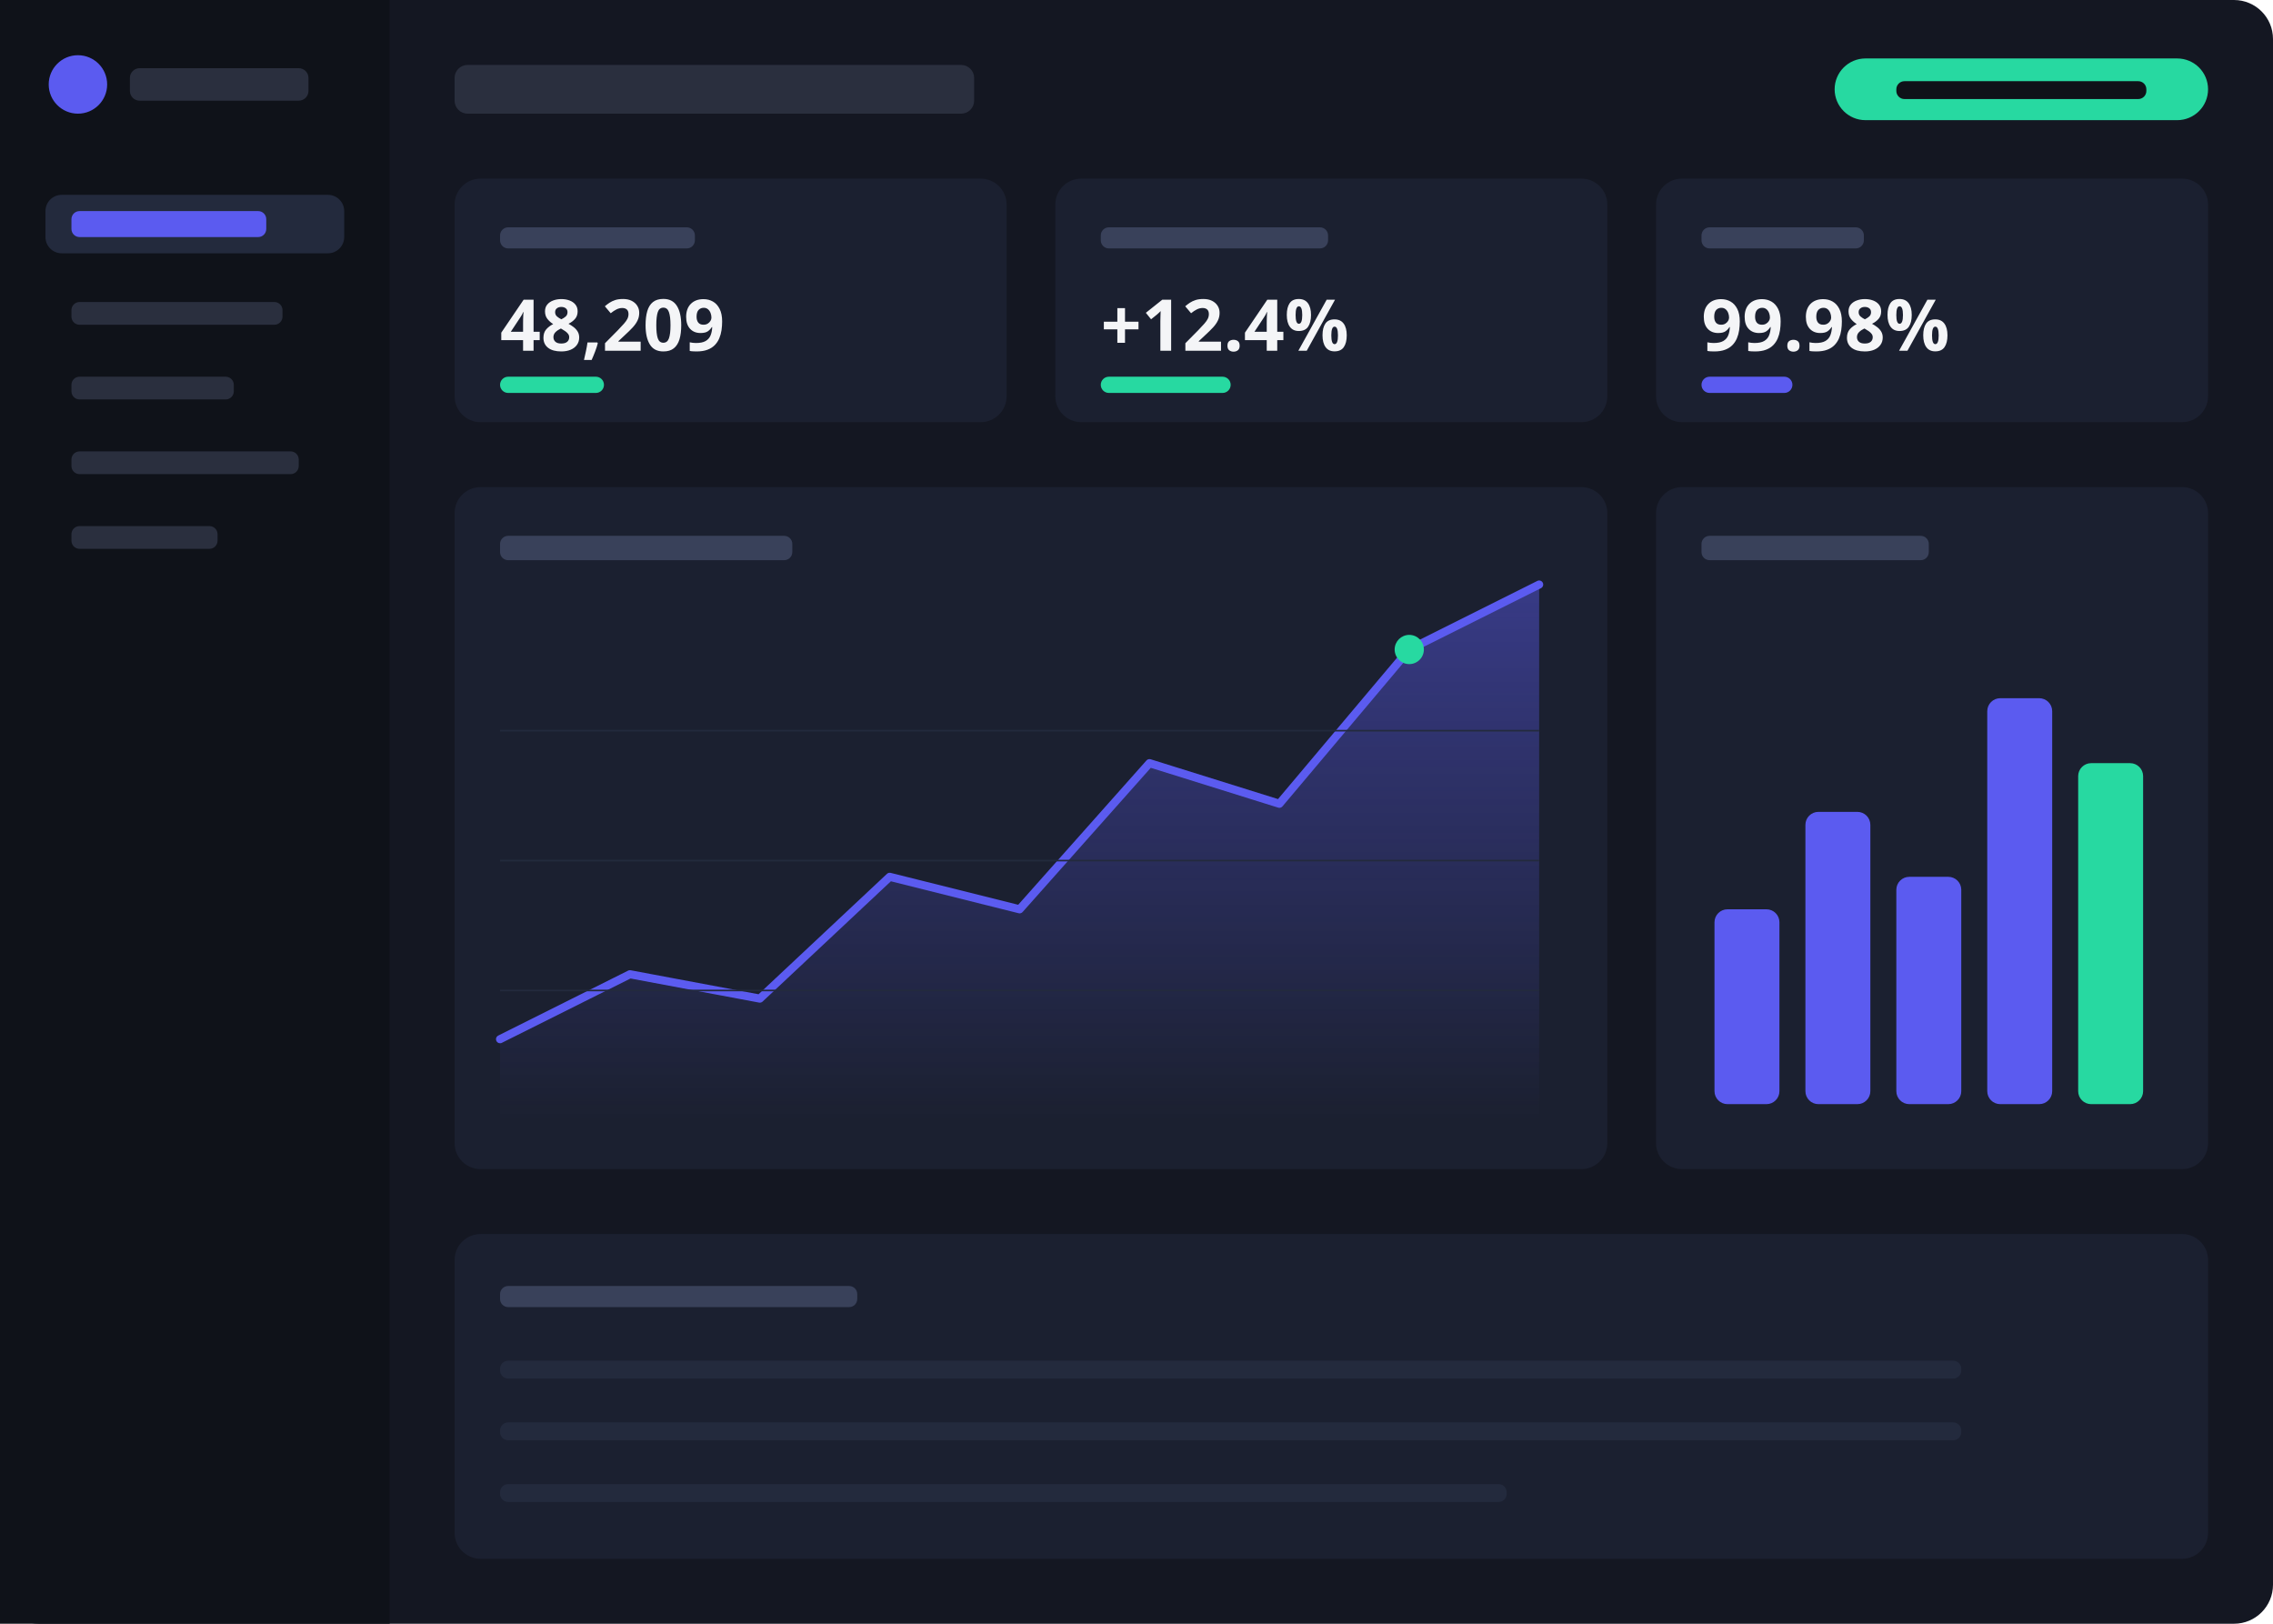
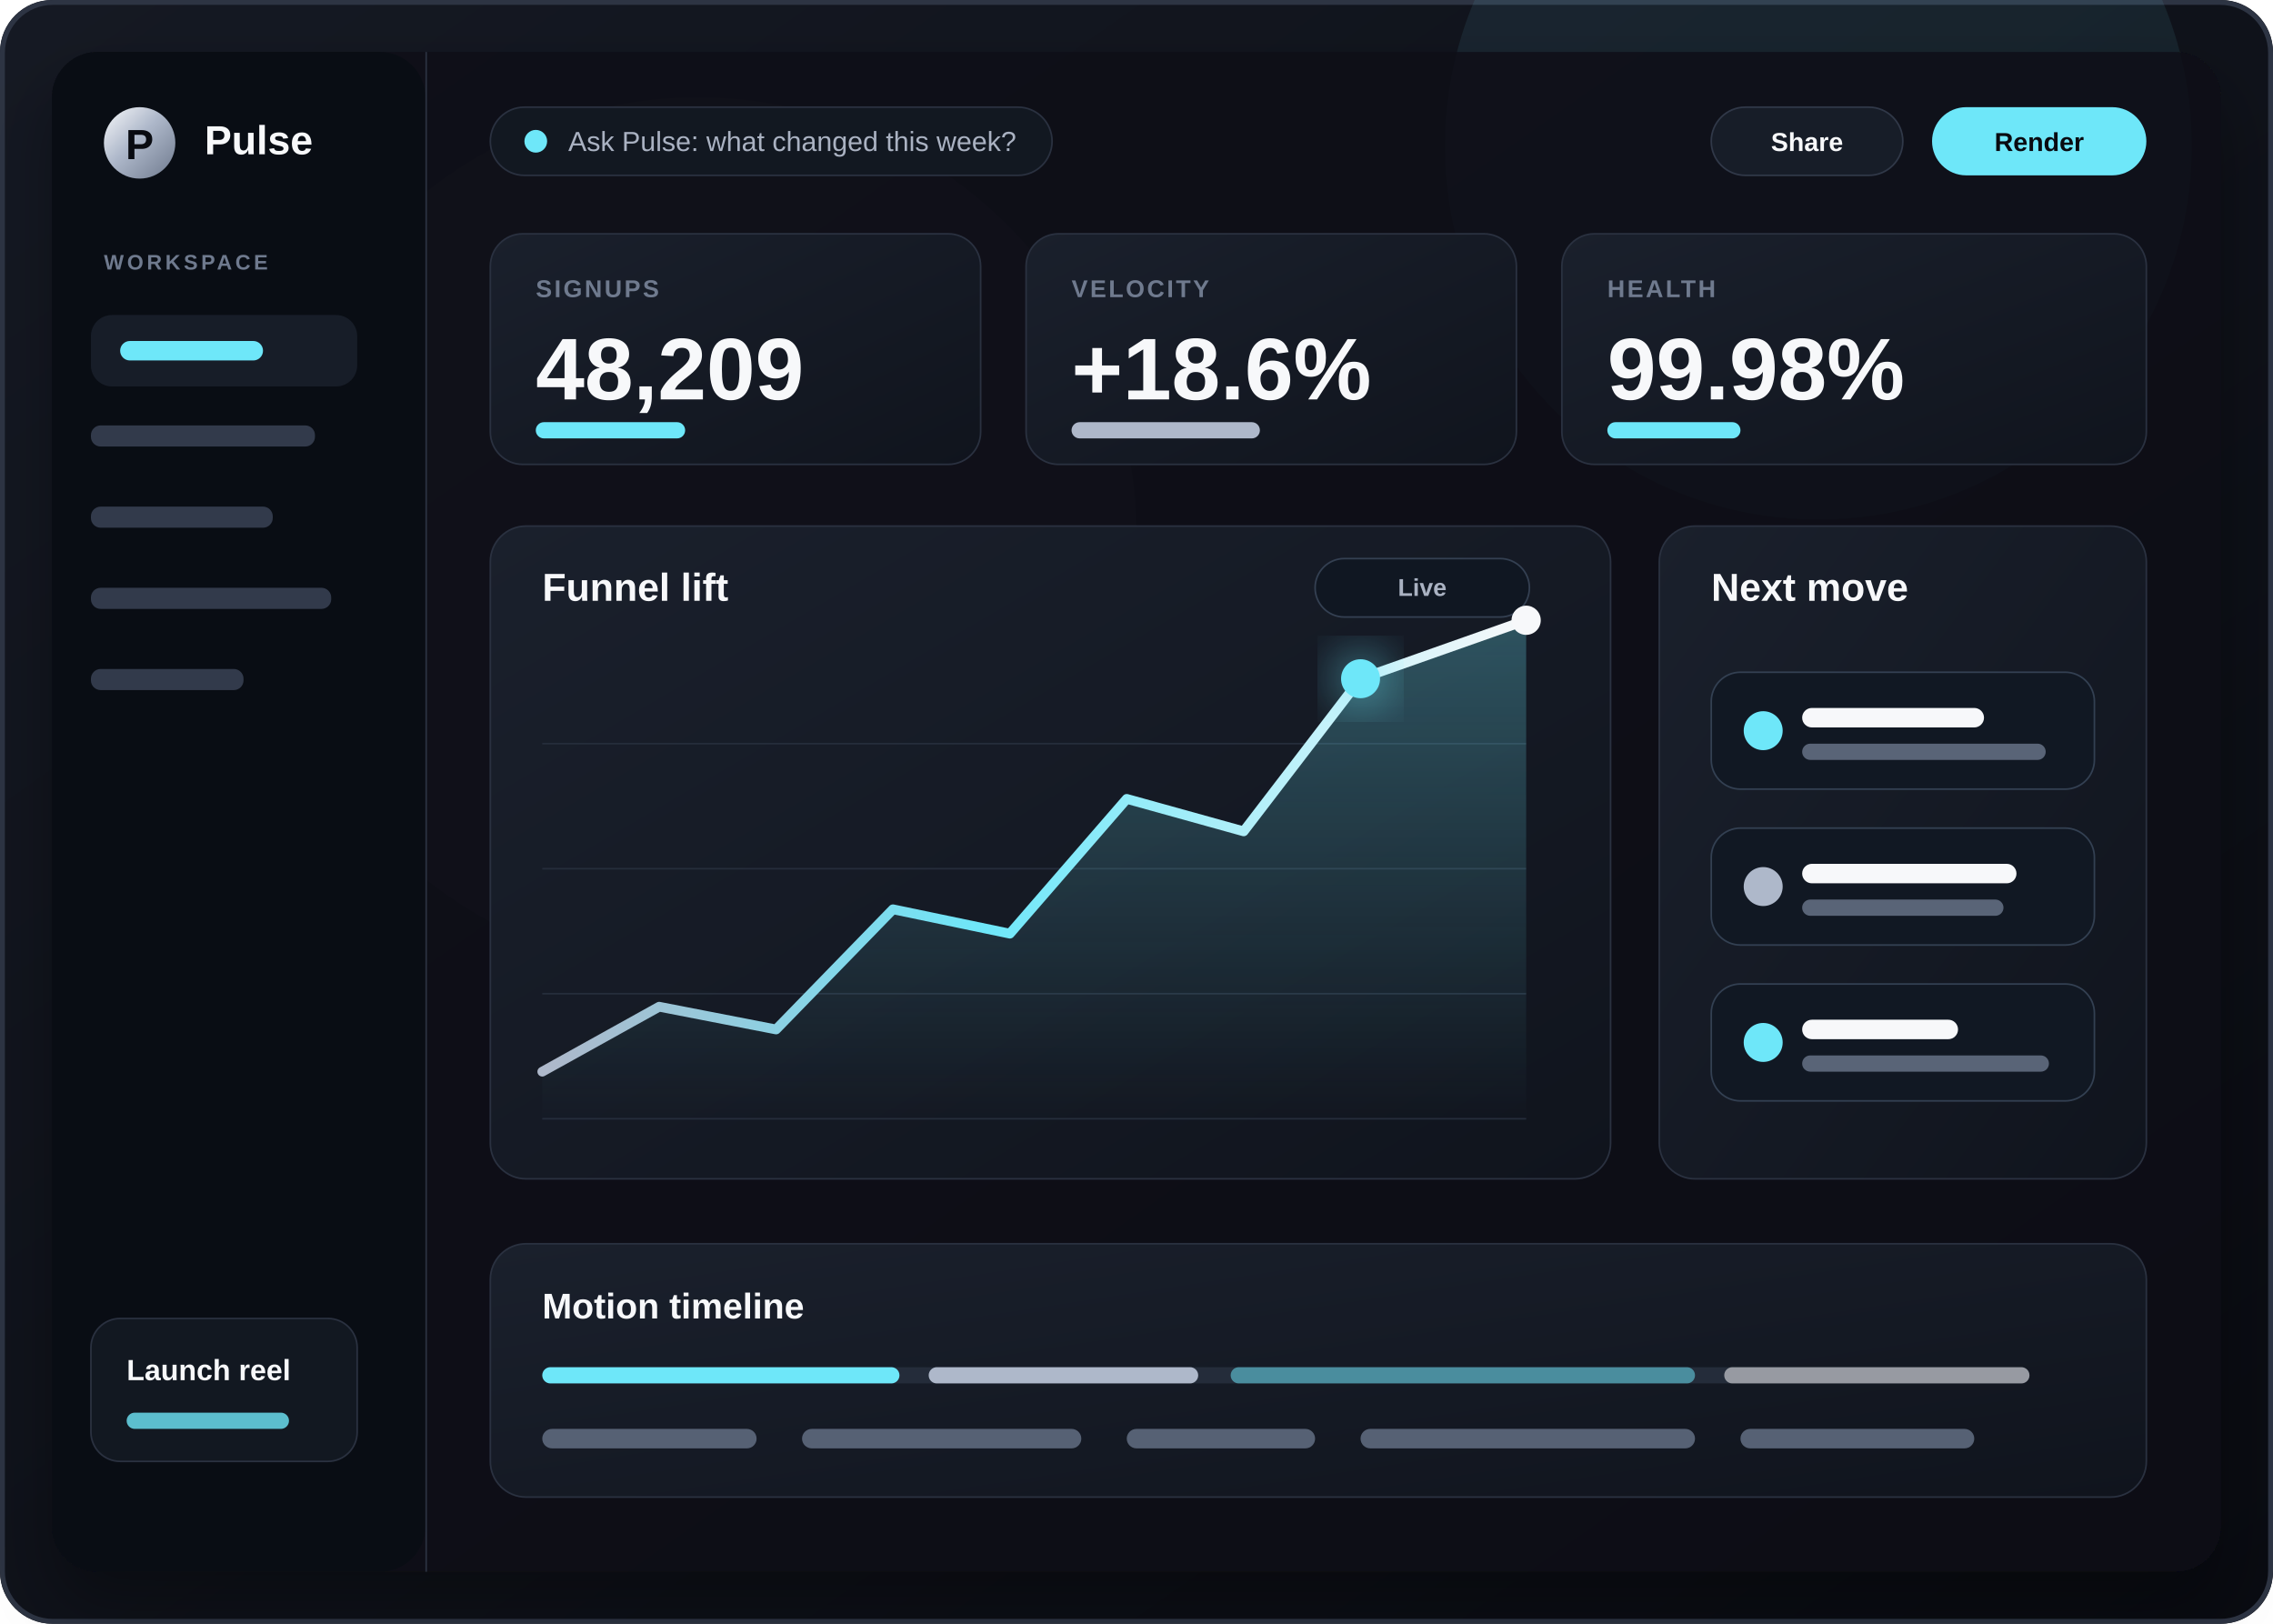
<svg xmlns="http://www.w3.org/2000/svg" width="1400" height="1000" viewBox="0 0 1400 1000">
  <defs>
+     <linearGradient id="appShell" x1="0" y1="0" x2="1" y2="1">
+       <stop offset="0%" stop-color="#151923" />
+       <stop offset="100%" stop-color="#090B11" />
+     </linearGradient>
+     <linearGradient id="panel" x1="0" y1="0" x2="1" y2="1">
+       <stop offset="0%" stop-color="#1A202C" />
+       <stop offset="100%" stop-color="#10141D" />
+     </linearGradient>
+     <linearGradient id="silver" x1="0" y1="0" x2="1" y2="1">
+       <stop offset="0%" stop-color="#F7F8FA" />
+       <stop offset="45%" stop-color="#AEB8CA" />
+       <stop offset="100%" stop-color="#6F7A8E" />
+     </linearGradient>
+     <linearGradient id="cyanLine" x1="0" y1="0" x2="1" y2="0">
+       <stop offset="0%" stop-color="#AEB8CA" />
+       <stop offset="45%" stop-color="#6EE7F9" />
+       <stop offset="100%" stop-color="#F7F8FA" />
+     </linearGradient>
    <linearGradient id="chartFill" x1="0" y1="0" x2="0" y2="1">
-       <stop offset="0%" stop-color="#5B5BF0" stop-opacity="0.45" />
-       <stop offset="100%" stop-color="#5B5BF0" stop-opacity="0" />
+       <stop offset="0%" stop-color="#6EE7F9" stop-opacity="0.28" />
+       <stop offset="100%" stop-color="#6EE7F9" stop-opacity="0" />
    </linearGradient>
+     <filter id="shadow" x="-8%" y="-8%" width="116%" height="116%">
+       <feDropShadow dx="0" dy="22" stdDeviation="20" flood-color="#000000" flood-opacity="0.38" />
+     </filter>
+     <filter id="softGlow" x="-60%" y="-60%" width="220%" height="220%">
+       <feGaussianBlur stdDeviation="16" result="blur" />
+       <feMerge>
+         <feMergeNode in="blur" />
+         <feMergeNode in="SourceGraphic" />
+       </feMerge>
+     </filter>
  </defs>
-   <rect width="1400" height="1000" rx="24" fill="#141722" />
-   <rect x="0" y="0" width="240" height="1000" fill="#0F1219" />
-   <circle cx="48" cy="52" r="18" fill="#5B5BF0" />
-   <rect x="80" y="42" width="110" height="20" rx="6" fill="#2A2F3E" />
-   <rect x="28" y="120" width="184" height="36" rx="10" fill="#232A3D" />
-   <rect x="44" y="130" width="120" height="16" rx="5" fill="#5B5BF0" />
-   <rect x="44" y="186" width="130" height="14" rx="5" fill="#2A2F3E" />
-   <rect x="44" y="232" width="100" height="14" rx="5" fill="#2A2F3E" />
-   <rect x="44" y="278" width="140" height="14" rx="5" fill="#2A2F3E" />
-   <rect x="44" y="324" width="90" height="14" rx="5" fill="#2A2F3E" />
-   <rect x="280" y="40" width="320" height="30" rx="8" fill="#2A2F3E" />
-   <rect x="1130" y="36" width="230" height="38" rx="19" fill="#27D9A1" />
-   <rect x="1168" y="50" width="154" height="11" rx="5" fill="#0F1219" />
+   <rect width="1400" height="1000" rx="32" fill="url(#appShell)" />
+   <rect x="1.5" y="1.5" width="1397" height="997" rx="31" fill="none" stroke="#2D3443" stroke-width="3" />
+   <circle cx="1120" cy="90" r="230" fill="#6EE7F9" opacity="0.08" />
+   <circle cx="430" cy="330" r="270" fill="#AEB8CA" opacity="0.055" />
+   <rect x="32" y="32" width="1336" height="936" rx="28" fill="#0B0F17" opacity="0.82" filter="url(#shadow)" />
+   <rect x="32" y="32" width="230" height="936" rx="28" fill="#090D14" />
+   <rect x="262" y="32" width="1" height="936" fill="#2A3140" />
+   <circle cx="86" cy="88" r="22" fill="url(#silver)" />
+   <text x="86" y="98" text-anchor="middle" font-family="Segoe UI, Arial, sans-serif" font-size="26" font-weight="800" fill="#090B11">P</text>
+   <text x="126" y="95" font-family="Segoe UI, Arial, sans-serif" font-size="25" font-weight="700" fill="#F7F8FA">Pulse</text>
+   <text x="64" y="166" font-family="Segoe UI, Arial, sans-serif" font-size="13" font-weight="700" letter-spacing="2" fill="#6F7A8E">WORKSPACE</text>
+   <rect x="56" y="194" width="164" height="44" rx="13" fill="#171D28" />
+   <rect x="74" y="210" width="88" height="12" rx="6" fill="#6EE7F9" />
+   <rect x="56" y="262" width="138" height="13" rx="6" fill="#323A4B" />
+   <rect x="56" y="312" width="112" height="13" rx="6" fill="#323A4B" />
+   <rect x="56" y="362" width="148" height="13" rx="6" fill="#323A4B" />
+   <rect x="56" y="412" width="94" height="13" rx="6" fill="#323A4B" />
+   <rect x="56" y="812" width="164" height="88" rx="18" fill="#121821" stroke="#2A3140" />
+   <text x="78" y="850" font-family="Segoe UI, Arial, sans-serif" font-size="18" font-weight="700" fill="#F7F8FA">Launch reel</text>
+   <rect x="78" y="870" width="100" height="10" rx="5" fill="#6EE7F9" opacity="0.8" />
+   <rect x="302" y="66" width="346" height="42" rx="21" fill="#121821" stroke="#2A3140" />
+   <circle cx="330" cy="87" r="7" fill="#6EE7F9" />
+   <text x="350" y="93" font-family="Segoe UI, Arial, sans-serif" font-size="17" fill="#AAB2C2">Ask Pulse: what changed this week?</text>
+   <rect x="1054" y="66" width="118" height="42" rx="21" fill="#171D28" stroke="#303848" />
+   <text x="1113" y="93" text-anchor="middle" font-family="Segoe UI, Arial, sans-serif" font-size="16" font-weight="700" fill="#F7F8FA">Share</text>
+   <rect x="1190" y="66" width="132" height="42" rx="21" fill="#6EE7F9" />
+   <text x="1256" y="93" text-anchor="middle" font-family="Segoe UI, Arial, sans-serif" font-size="16" font-weight="800" fill="#090B11">Render</text>
  <g>
-     <rect x="280" y="110" width="340" height="150" rx="16" fill="#1B2030" />
-     <rect x="308" y="140" width="120" height="13" rx="5" fill="#39415A" />
-     <text x="308" y="216" font-family="Segoe UI, sans-serif" font-size="44" font-weight="700" fill="#F4F5F7">48,209</text>
-     <rect x="308" y="232" width="64" height="10" rx="5" fill="#27D9A1" />
+     <rect x="302" y="144" width="302" height="142" rx="20" fill="url(#panel)" stroke="#2A3140" />
+     <text x="330" y="183" font-family="Segoe UI, Arial, sans-serif" font-size="15" font-weight="700" letter-spacing="1.4" fill="#6F7A8E">SIGNUPS</text>
+     <text x="330" y="246" font-family="Segoe UI, Arial, sans-serif" font-size="54" font-weight="800" fill="#F7F8FA">48,209</text>
+     <rect x="330" y="260" width="92" height="10" rx="5" fill="#6EE7F9" />
  </g>
  <g>
-     <rect x="650" y="110" width="340" height="150" rx="16" fill="#1B2030" />
-     <rect x="678" y="140" width="140" height="13" rx="5" fill="#39415A" />
-     <text x="678" y="216" font-family="Segoe UI, sans-serif" font-size="44" font-weight="700" fill="#F4F5F7">+12.4%</text>
-     <rect x="678" y="232" width="80" height="10" rx="5" fill="#27D9A1" />
+     <rect x="632" y="144" width="302" height="142" rx="20" fill="url(#panel)" stroke="#2A3140" />
+     <text x="660" y="183" font-family="Segoe UI, Arial, sans-serif" font-size="15" font-weight="700" letter-spacing="1.4" fill="#6F7A8E">VELOCITY</text>
+     <text x="660" y="246" font-family="Segoe UI, Arial, sans-serif" font-size="54" font-weight="800" fill="#F7F8FA">+18.6%</text>
+     <rect x="660" y="260" width="116" height="10" rx="5" fill="#AEB8CA" />
  </g>
  <g>
-     <rect x="1020" y="110" width="340" height="150" rx="16" fill="#1B2030" />
-     <rect x="1048" y="140" width="100" height="13" rx="5" fill="#39415A" />
-     <text x="1048" y="216" font-family="Segoe UI, sans-serif" font-size="44" font-weight="700" fill="#F4F5F7">99.98%</text>
-     <rect x="1048" y="232" width="56" height="10" rx="5" fill="#5B5BF0" />
+     <rect x="962" y="144" width="360" height="142" rx="20" fill="url(#panel)" stroke="#2A3140" />
+     <text x="990" y="183" font-family="Segoe UI, Arial, sans-serif" font-size="15" font-weight="700" letter-spacing="1.4" fill="#6F7A8E">HEALTH</text>
+     <text x="990" y="246" font-family="Segoe UI, Arial, sans-serif" font-size="54" font-weight="800" fill="#F7F8FA">99.98%</text>
+     <rect x="990" y="260" width="82" height="10" rx="5" fill="#6EE7F9" />
  </g>
-   <rect x="280" y="300" width="710" height="420" rx="16" fill="#1B2030" />
-   <rect x="308" y="330" width="180" height="15" rx="5" fill="#39415A" />
-   <polyline points="308,640 388,600 468,615 548,540 628,560 708,470 788,495 868,400 948,360" fill="none" stroke="#5B5BF0" stroke-width="5" stroke-linecap="round" stroke-linejoin="round" />
-   <polygon points="308,640 388,600 468,615 548,540 628,560 708,470 788,495 868,400 948,360 948,690 308,690" fill="url(#chartFill)" />
-   <g stroke="#232A3D" stroke-width="1">
-     <line x1="308" y1="450" x2="948" y2="450" />
-     <line x1="308" y1="530" x2="948" y2="530" />
-     <line x1="308" y1="610" x2="948" y2="610" />
+   <rect x="302" y="324" width="690" height="402" rx="22" fill="url(#panel)" stroke="#2A3140" />
+   <text x="334" y="370" font-family="Segoe UI, Arial, sans-serif" font-size="24" font-weight="750" fill="#F7F8FA">Funnel lift</text>
+   <rect x="810" y="344" width="132" height="36" rx="18" fill="#101722" stroke="#344052" />
+   <text x="876" y="367" text-anchor="middle" font-family="Segoe UI, Arial, sans-serif" font-size="15" font-weight="700" fill="#AAB2C2">Live</text>
+   <g stroke="#252D3B" stroke-width="1">
+     <line x1="334" y1="458" x2="940" y2="458" />
+     <line x1="334" y1="535" x2="940" y2="535" />
+     <line x1="334" y1="612" x2="940" y2="612" />
+     <line x1="334" y1="689" x2="940" y2="689" />
  </g>
-   <circle cx="868" cy="400" r="9" fill="#27D9A1" />
-   <rect x="1020" y="300" width="340" height="420" rx="16" fill="#1B2030" />
-   <rect x="1048" y="330" width="140" height="15" rx="5" fill="#39415A" />
-   <g fill="#5B5BF0">
-     <rect x="1056" y="560" width="40" height="120" rx="8" />
-     <rect x="1112" y="500" width="40" height="180" rx="8" />
-     <rect x="1168" y="540" width="40" height="140" rx="8" />
-     <rect x="1224" y="430" width="40" height="250" rx="8" />
-     <rect x="1280" y="470" width="40" height="210" rx="8" fill="#27D9A1" />
-   </g>
-   <rect x="280" y="760" width="1080" height="200" rx="16" fill="#1B2030" />
-   <g fill="#39415A">
-     <rect x="308" y="792" width="220" height="13" rx="5" />
-     <rect x="308" y="838" width="900" height="11" rx="5" fill="#232A3D" />
-     <rect x="308" y="876" width="900" height="11" rx="5" fill="#232A3D" />
-     <rect x="308" y="914" width="620" height="11" rx="5" fill="#232A3D" />
+   <polygon points="334,660 406,620 478,634 550,560 622,575 694,492 766,512 838,418 940,382 940,690 334,690" fill="url(#chartFill)" />
+   <polyline points="334,660 406,620 478,634 550,560 622,575 694,492 766,512 838,418 940,382" fill="none" stroke="url(#cyanLine)" stroke-width="6" stroke-linecap="round" stroke-linejoin="round" />
+   <circle cx="838" cy="418" r="12" fill="#6EE7F9" filter="url(#softGlow)" />
+   <circle cx="940" cy="382" r="9" fill="#F7F8FA" />
+   <rect x="1022" y="324" width="300" height="402" rx="22" fill="url(#panel)" stroke="#2A3140" />
+   <text x="1054" y="370" font-family="Segoe UI, Arial, sans-serif" font-size="24" font-weight="750" fill="#F7F8FA">Next move</text>
+   <rect x="1054" y="414" width="236" height="72" rx="18" fill="#111823" stroke="#334052" />
+   <circle cx="1086" cy="450" r="12" fill="#6EE7F9" />
+   <rect x="1110" y="436" width="112" height="12" rx="6" fill="#F7F8FA" />
+   <rect x="1110" y="458" width="150" height="10" rx="5" fill="#596477" />
+   <rect x="1054" y="510" width="236" height="72" rx="18" fill="#111823" stroke="#334052" />
+   <circle cx="1086" cy="546" r="12" fill="#AEB8CA" />
+   <rect x="1110" y="532" width="132" height="12" rx="6" fill="#F7F8FA" />
+   <rect x="1110" y="554" width="124" height="10" rx="5" fill="#596477" />
+   <rect x="1054" y="606" width="236" height="72" rx="18" fill="#111823" stroke="#334052" />
+   <circle cx="1086" cy="642" r="12" fill="#6EE7F9" />
+   <rect x="1110" y="628" width="96" height="12" rx="6" fill="#F7F8FA" />
+   <rect x="1110" y="650" width="152" height="10" rx="5" fill="#596477" />
+   <rect x="302" y="766" width="1020" height="156" rx="22" fill="url(#panel)" stroke="#2A3140" />
+   <text x="334" y="812" font-family="Segoe UI, Arial, sans-serif" font-size="22" font-weight="750" fill="#F7F8FA">Motion timeline</text>
+   <rect x="334" y="842" width="916" height="10" rx="5" fill="#242C3A" />
+   <rect x="334" y="842" width="220" height="10" rx="5" fill="#6EE7F9" />
+   <rect x="572" y="842" width="166" height="10" rx="5" fill="#AEB8CA" />
+   <rect x="758" y="842" width="286" height="10" rx="5" fill="#6EE7F9" opacity="0.52" />
+   <rect x="1062" y="842" width="188" height="10" rx="5" fill="#F7F8FA" opacity="0.54" />
+   <g fill="#566174">
+     <rect x="334" y="880" width="132" height="12" rx="6" />
+     <rect x="494" y="880" width="172" height="12" rx="6" />
+     <rect x="694" y="880" width="116" height="12" rx="6" />
+     <rect x="838" y="880" width="206" height="12" rx="6" />
+     <rect x="1072" y="880" width="144" height="12" rx="6" />
  </g>
</svg>
